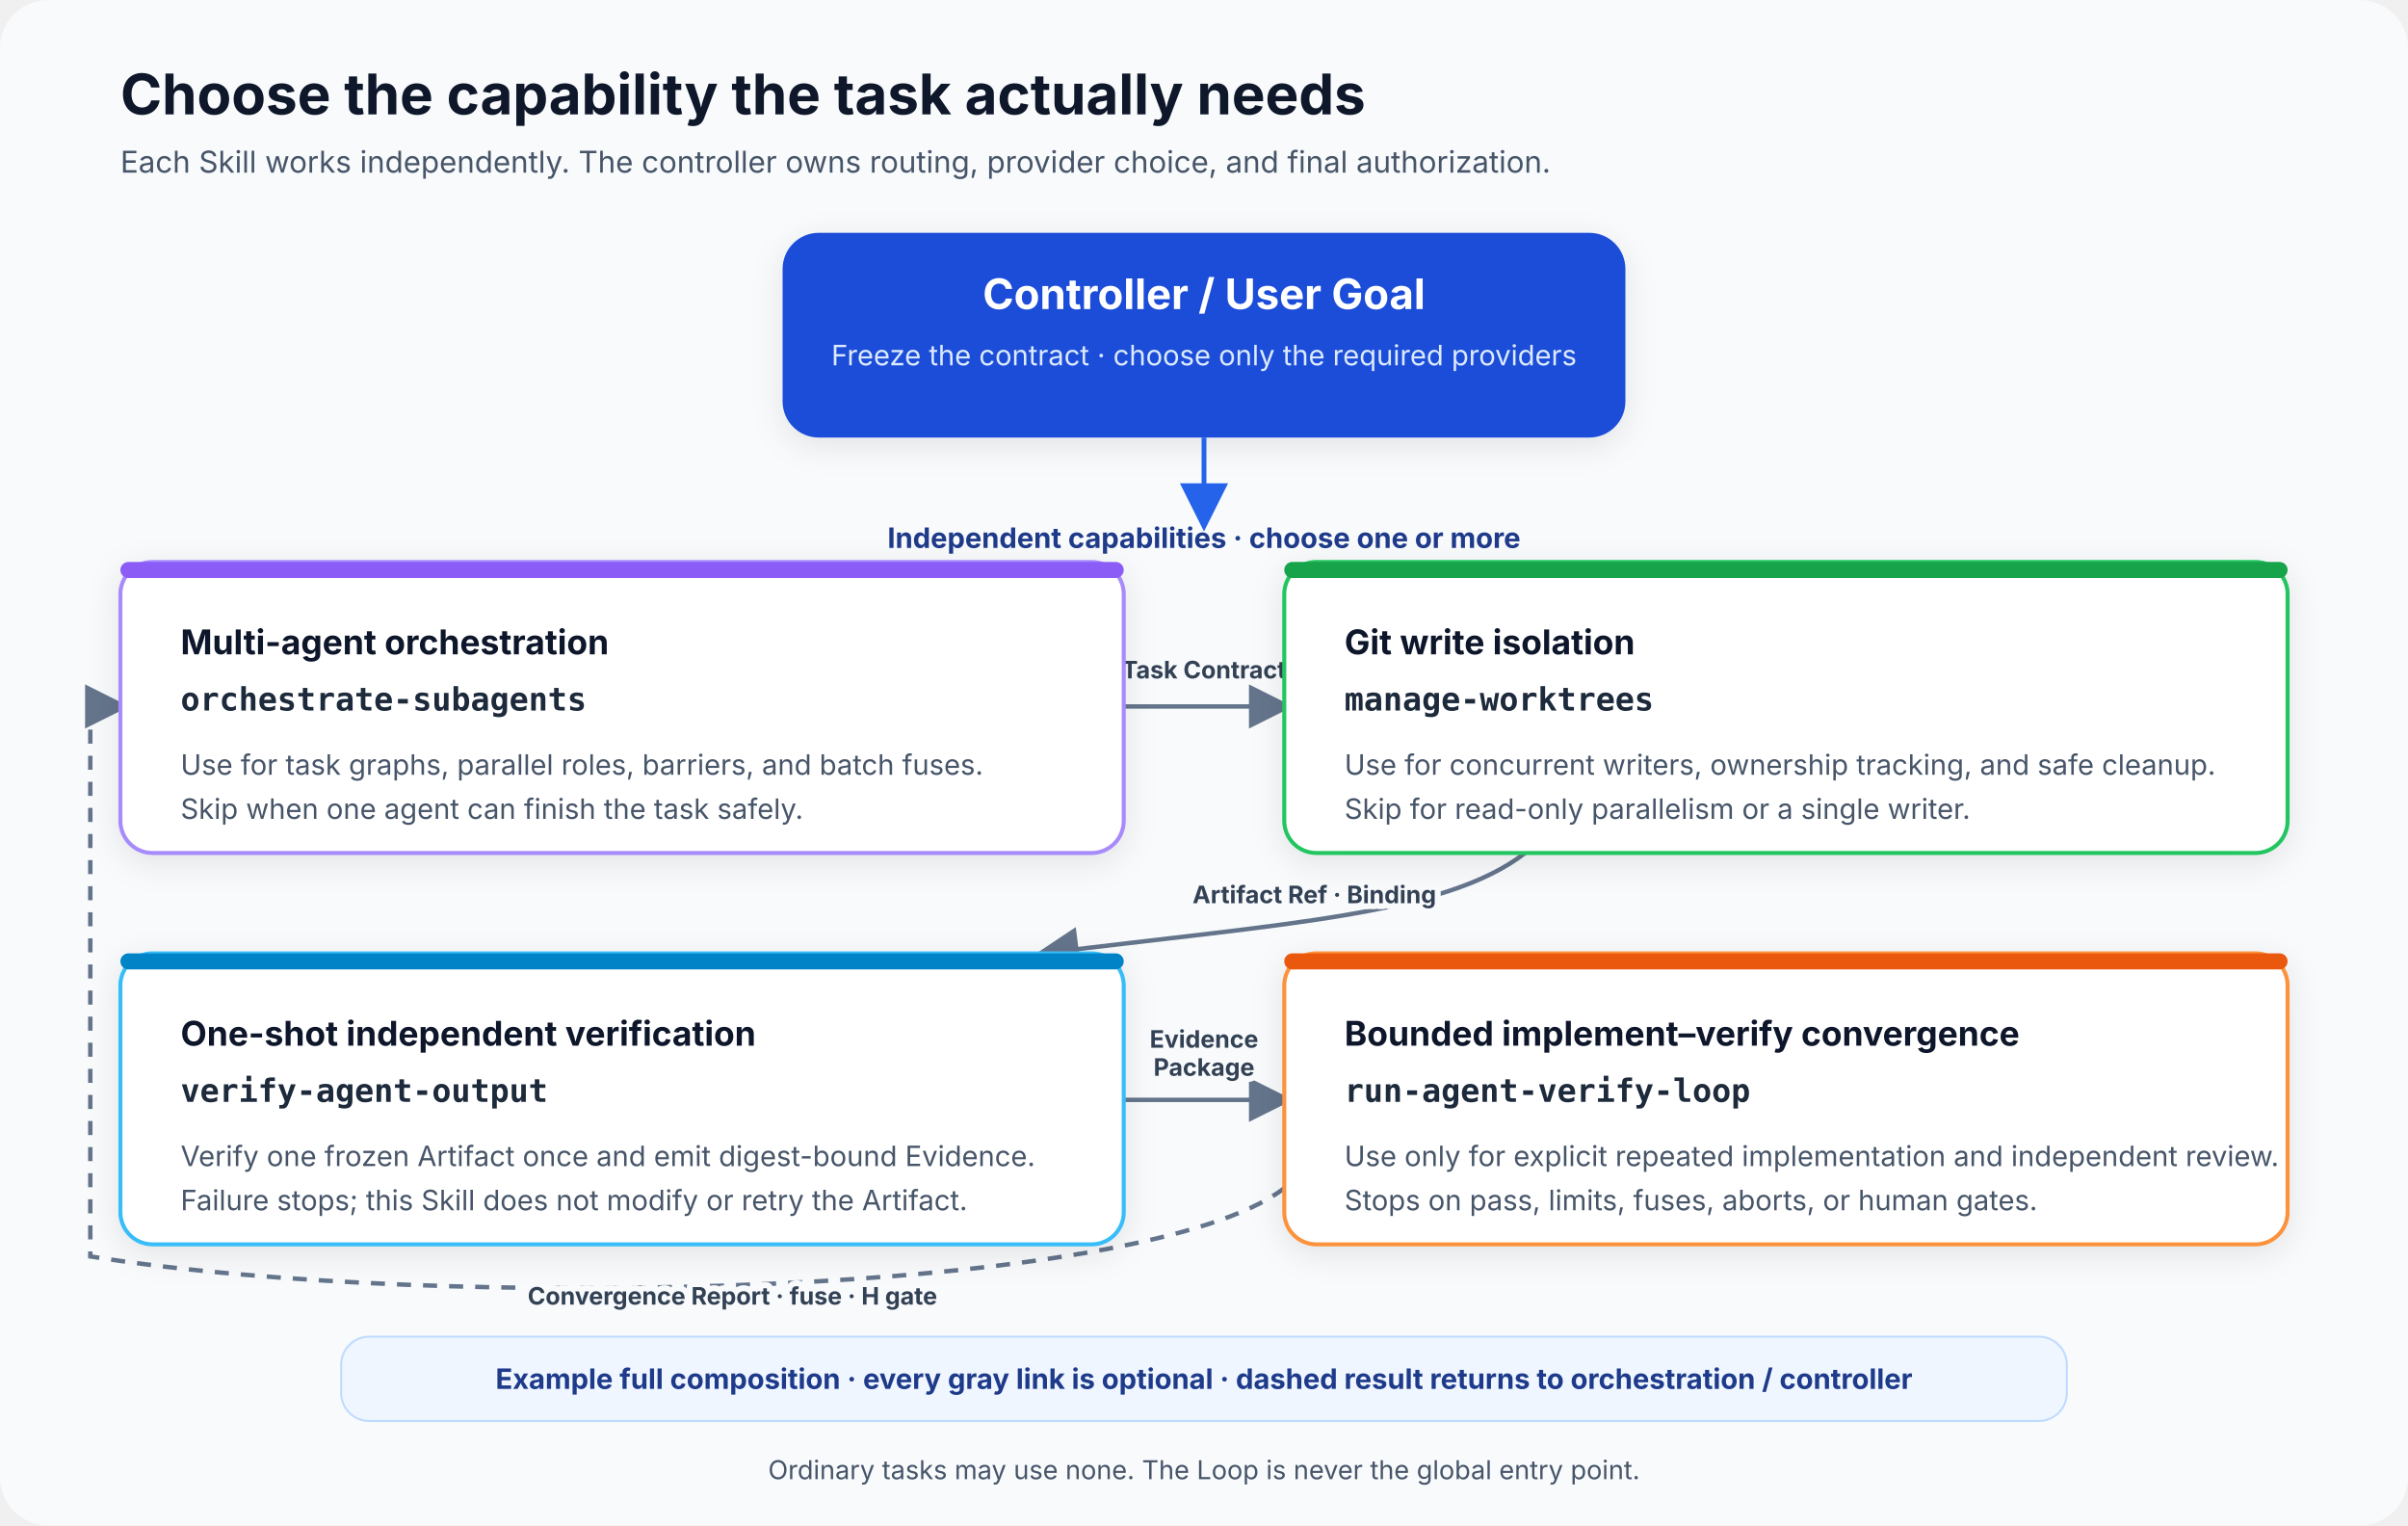
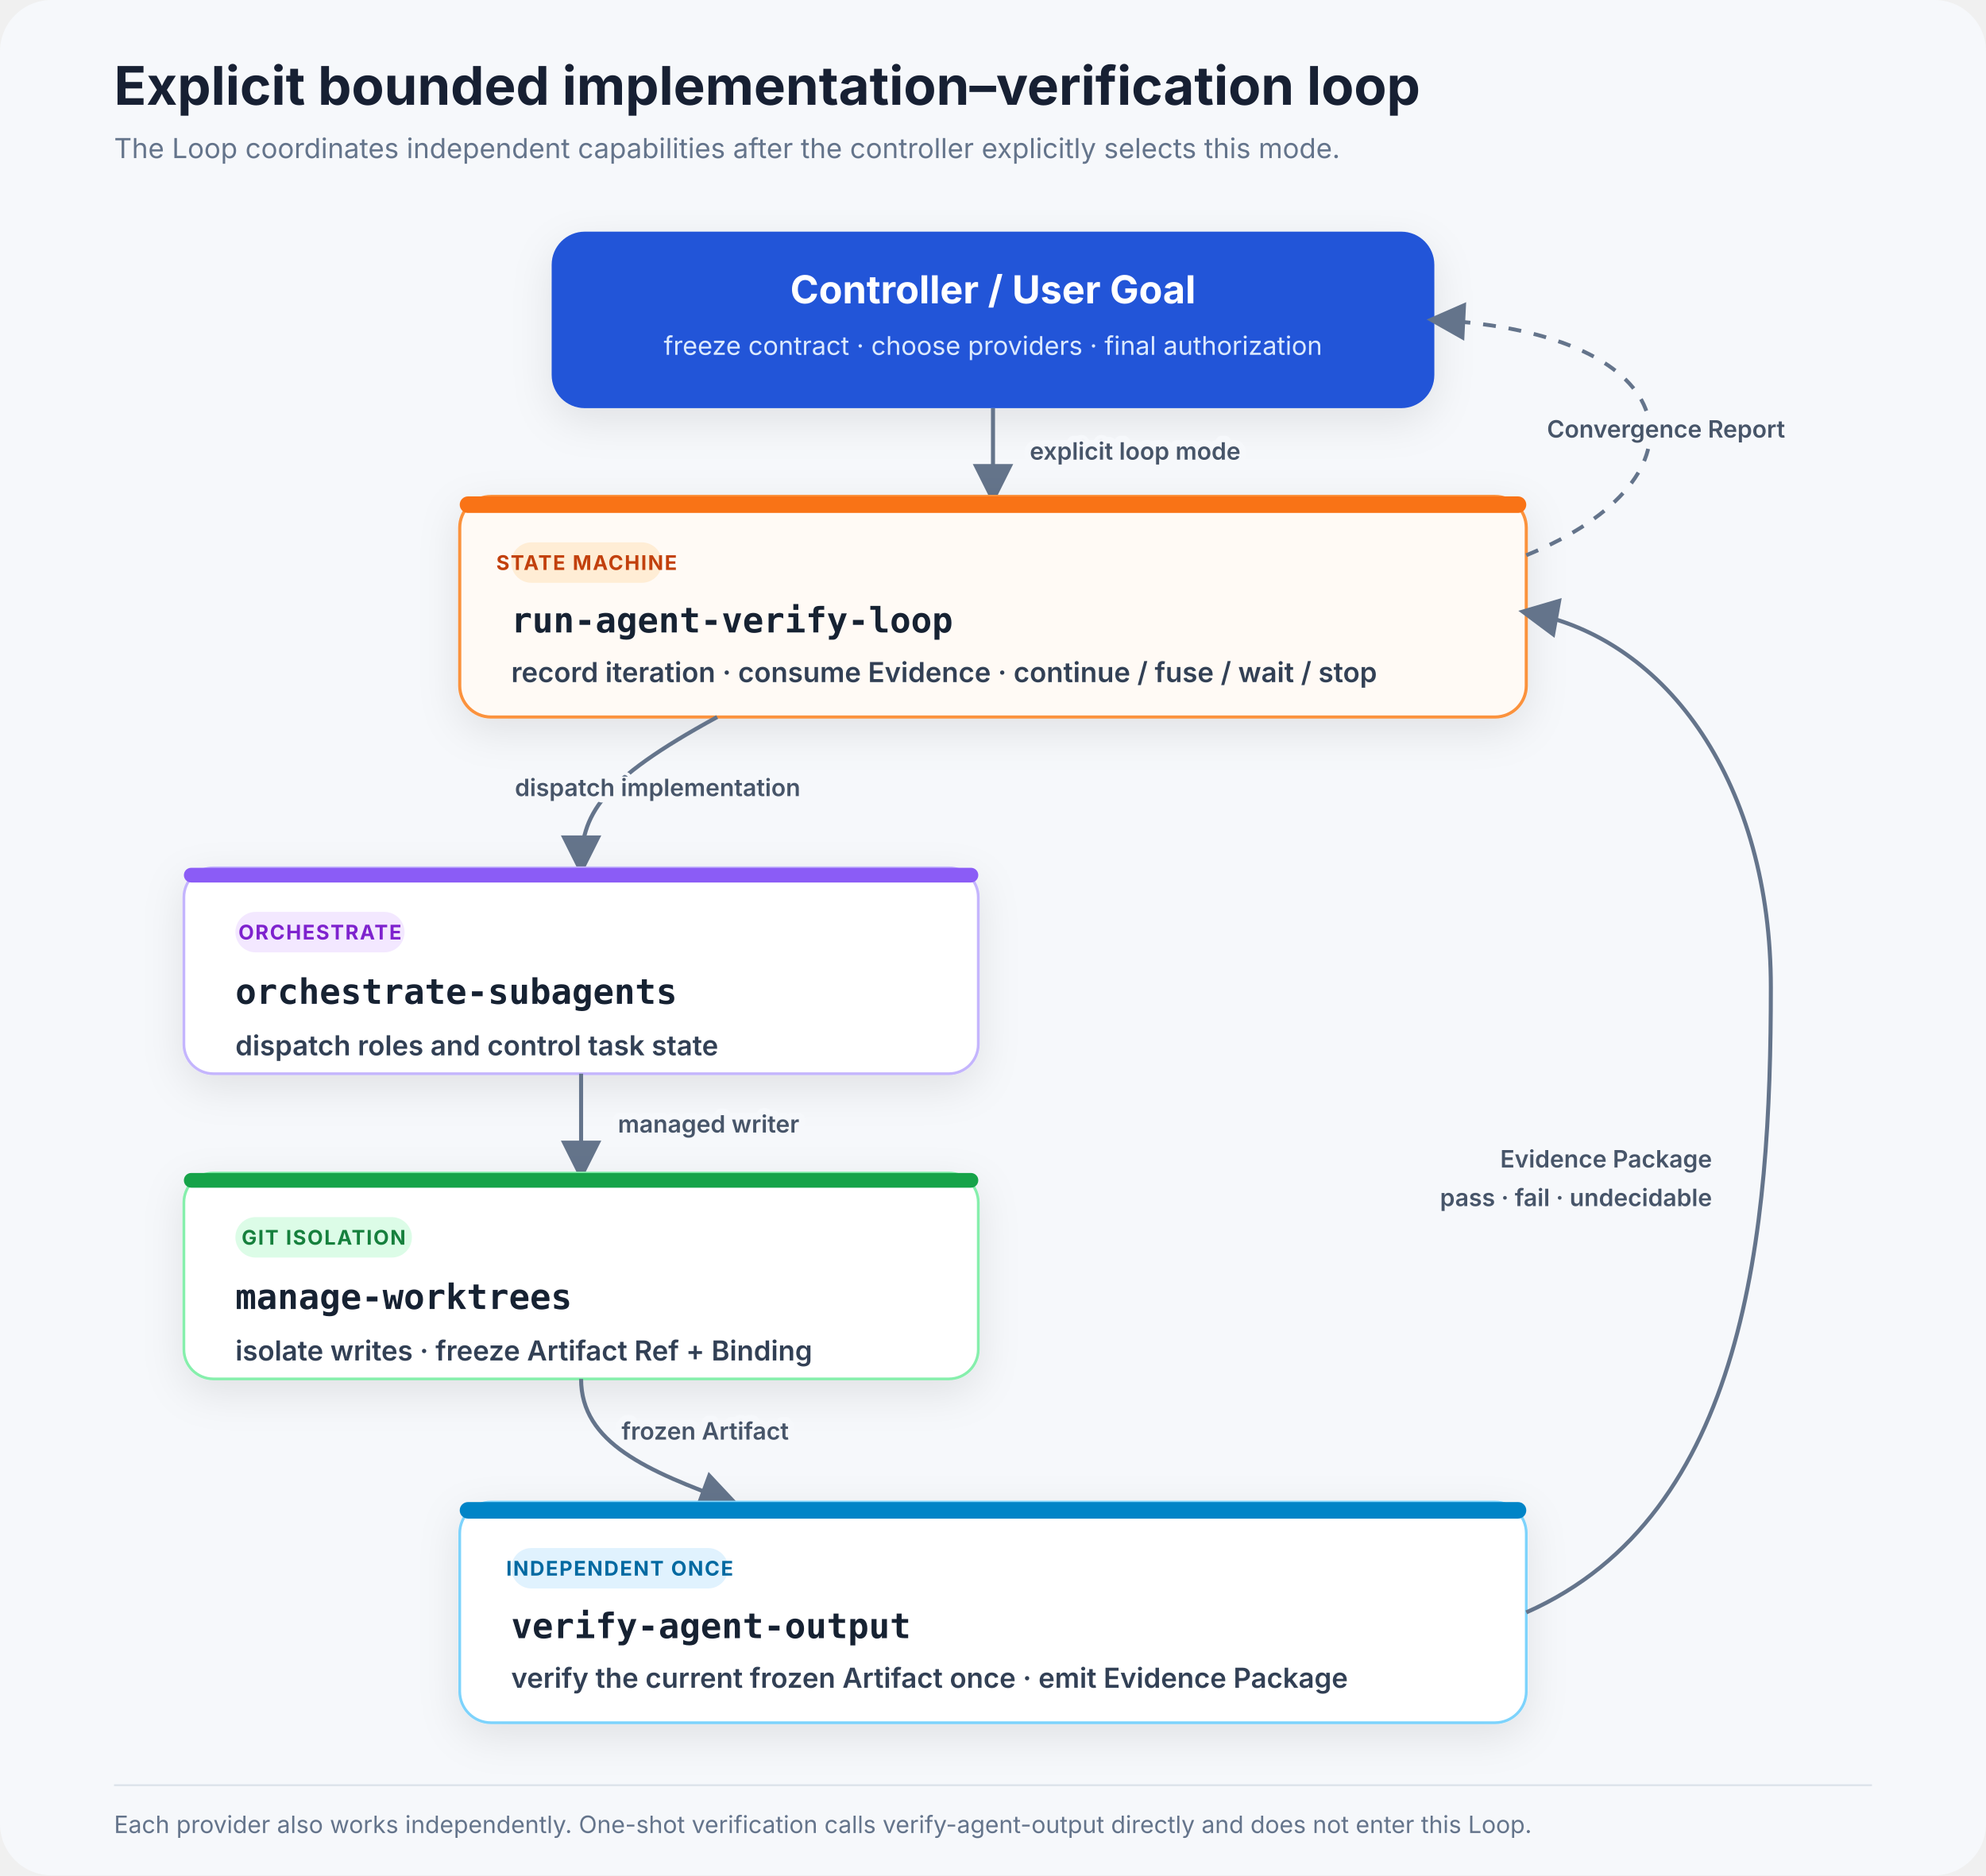
- <svg xmlns="http://www.w3.org/2000/svg" width="1200" height="760" viewBox="0 0 1200 760" role="img" aria-labelledby="title desc">
+ <svg xmlns="http://www.w3.org/2000/svg" width="1080" height="1020" viewBox="0 0 1080 1020" role="img" aria-labelledby="title desc">
  <defs>
-     <marker id="arrow" markerWidth="10" markerHeight="10" refX="8" refY="5" orient="auto" markerUnits="strokeWidth">
-       <path d="M0,0 L10,5 L0,10 z" fill="#2563eb" />
+     <marker id="arrow" markerWidth="10" markerHeight="10" refX="8" refY="5" orient="auto">
+       <path d="M0 0 L10 5 L0 10 Z" fill="#64748b" />
    </marker>
-     <marker id="arrowGray" markerWidth="10" markerHeight="10" refX="8" refY="5" orient="auto" markerUnits="strokeWidth">
-       <path d="M0,0 L10,5 L0,10 z" fill="#64748b" />
-     </marker>
-     <filter id="shadow" x="-15%" y="-15%" width="130%" height="140%">
-       <feDropShadow dx="0" dy="4" stdDeviation="8" flood-color="#0f172a" flood-opacity="0.09" />
+     <filter id="shadow" x="-15%" y="-20%" width="130%" height="150%">
+       <feDropShadow dx="0" dy="7" stdDeviation="11" flood-color="#0f172a" flood-opacity="0.09" />
    </filter>
    <style>
-       .bg{fill:#f8fafc}.title{font:700 28px -apple-system,BlinkMacSystemFont,"Segoe UI",sans-serif;fill:#0f172a}.subtitle{font:400 15px -apple-system,BlinkMacSystemFont,"Segoe UI",sans-serif;fill:#475569}.controller-title{font:700 21px -apple-system,BlinkMacSystemFont,"Segoe UI",sans-serif;fill:#fff}.controller-copy{font:400 14px -apple-system,BlinkMacSystemFont,"Segoe UI",sans-serif;fill:#dbeafe}.capability{font:700 17px -apple-system,BlinkMacSystemFont,"Segoe UI",sans-serif;fill:#0f172a}.skill-name{font:700 16px ui-monospace,SFMono-Regular,Menlo,Consolas,monospace;fill:#1e293b}.copy{font:400 14px -apple-system,BlinkMacSystemFont,"Segoe UI",sans-serif;fill:#475569}.edge{fill:none;stroke:#2563eb;stroke-width:2.4;marker-end:url(#arrow)}.flow{fill:none;stroke:#64748b;stroke-width:2.2;marker-end:url(#arrowGray)}.flow-dashed{fill:none;stroke:#64748b;stroke-width:2.2;stroke-dasharray:7 6;marker-end:url(#arrowGray)}.flow-label{font:700 12px -apple-system,BlinkMacSystemFont,"Segoe UI",sans-serif;fill:#334155;paint-order:stroke;stroke:#f8fafc;stroke-width:6px;stroke-linejoin:round}.contract-title{font:700 14px -apple-system,BlinkMacSystemFont,"Segoe UI",sans-serif;fill:#1e3a8a}.contract-copy{font:400 13px -apple-system,BlinkMacSystemFont,"Segoe UI",sans-serif;fill:#475569}.legend{font:400 13px -apple-system,BlinkMacSystemFont,"Segoe UI",sans-serif;fill:#475569}
+       .bg{fill:#f6f8fb}.title{font:700 29px -apple-system,BlinkMacSystemFont,"Segoe UI",sans-serif;fill:#172033}.subtitle{font:400 15px -apple-system,BlinkMacSystemFont,"Segoe UI",sans-serif;fill:#64748b}.controller-name{font:700 21px -apple-system,BlinkMacSystemFont,"Segoe UI",sans-serif;fill:#fff}.controller-copy{font:400 14px -apple-system,BlinkMacSystemFont,"Segoe UI",sans-serif;fill:#dbeafe}.name{font:700 19px ui-monospace,SFMono-Regular,Menlo,Consolas,monospace;fill:#172033}.role{font:600 15px -apple-system,BlinkMacSystemFont,"Segoe UI",sans-serif;fill:#334155}.copy{font:400 13px -apple-system,BlinkMacSystemFont,"Segoe UI",sans-serif;fill:#718096}.loop-copy{font:400 13px -apple-system,BlinkMacSystemFont,"Segoe UI",sans-serif;fill:#9a4f0d}.edge{fill:none;stroke:#64748b;stroke-width:2.2;marker-end:url(#arrow)}.edge-dashed{fill:none;stroke:#64748b;stroke-width:2.1;stroke-dasharray:7 7;marker-end:url(#arrow)}.label{font:600 13px -apple-system,BlinkMacSystemFont,"Segoe UI",sans-serif;fill:#475569;paint-order:stroke;stroke:#f6f8fb;stroke-width:7px;stroke-linejoin:round}.footer{font:400 13px -apple-system,BlinkMacSystemFont,"Segoe UI",sans-serif;fill:#64748b}.pill{font:700 11px -apple-system,BlinkMacSystemFont,"Segoe UI",sans-serif;letter-spacing:.7px}
    </style>
  </defs>
-   <rect class="bg" width="1200" height="760" rx="24" />
-   <text class="title" x="60" y="57">Choose the capability the task actually needs</text>
-   <text class="subtitle" x="60" y="86">Each Skill works independently. The controller owns routing, provider choice, and final authorization.</text>
+   <rect class="bg" width="1080" height="1020" rx="28" />
+   <text class="title" x="62" y="57">Explicit bounded implementation–verification loop</text>
+   <text class="subtitle" x="62" y="86">The Loop coordinates independent capabilities after the controller explicitly selects this mode.</text>
  <g filter="url(#shadow)">
-     <rect x="390" y="116" width="420" height="102" rx="18" fill="#1d4ed8" />
-     <text class="controller-title" x="600" y="154" text-anchor="middle">Controller / User Goal</text>
-     <text class="controller-copy" x="600" y="182" text-anchor="middle">Freeze the contract · choose only the required providers</text>
+     <rect x="300" y="126" width="480" height="96" rx="18" fill="#2454d8" />
+     <text class="controller-name" x="540" y="165" text-anchor="middle">Controller / User Goal</text>
+     <text class="controller-copy" x="540" y="193" text-anchor="middle">freeze contract · choose providers · final authorization</text>
  </g>
-   <path class="flow" d="M560 352 L640 352" />
-   <text class="flow-label" x="600" y="338" text-anchor="middle">Task Contract</text>
-   <path class="flow" d="M760 425 C720 456 640 460 520 475" />
-   <text class="flow-label" x="655" y="450" text-anchor="middle">Artifact Ref · Binding</text>
-   <path class="flow" d="M560 548 L640 548" />
-   <text class="flow-label" x="600" y="522" text-anchor="middle">Evidence</text>
-   <text class="flow-label" x="600" y="536" text-anchor="middle">Package</text>
-   <path class="flow-dashed" d="M640 592 C570 646 220 654 45 626 L45 352 L60 352" />
-   <text class="flow-label" x="365" y="650" text-anchor="middle">Convergence Report · fuse · H gate</text>
-   <path class="edge" d="M600 218 L600 260" />
-   <text class="contract-title" x="600" y="273" text-anchor="middle">Independent capabilities · choose one or more</text>
+   <path class="edge" d="M540 222 L540 270" />
+   <text class="label" x="560" y="250">explicit loop mode</text>
  <g filter="url(#shadow)">
-     <rect x="60" y="280" width="500" height="145" rx="16" fill="#fff" stroke="#a78bfa" stroke-width="2" />
-     <rect x="60" y="280" width="500" height="8" rx="4" fill="#8b5cf6" />
-     <text class="capability" x="90" y="326">Multi-agent orchestration</text>
-     <text class="skill-name" x="90" y="354">orchestrate-subagents</text>
-     <text class="copy" x="90" y="386">Use for task graphs, parallel roles, barriers, and batch fuses.</text>
-     <text class="copy" x="90" y="408">Skip when one agent can finish the task safely.</text>
+     <rect x="250" y="270" width="580" height="120" rx="17" fill="#fffaf5" stroke="#fb923c" stroke-width="1.7" />
+     <rect x="250" y="270" width="580" height="9" rx="4.5" fill="#f97316" />
+     <rect x="278" y="295" width="82" height="22" rx="11" fill="#ffedd5" />
+     <text class="pill" x="319" y="310" text-anchor="middle" fill="#c2410c">STATE MACHINE</text>
+     <text class="name" x="278" y="344">run-agent-verify-loop</text>
+     <text class="role" x="278" y="371">record iteration · consume Evidence · continue / fuse / wait / stop</text>
  </g>
+   <path class="edge" d="M390 390 C326 425 316 443 316 472" />
+   <text class="label" x="280" y="433">dispatch implementation</text>
  <g filter="url(#shadow)">
-     <rect x="640" y="280" width="500" height="145" rx="16" fill="#fff" stroke="#22c55e" stroke-width="2" />
-     <rect x="640" y="280" width="500" height="8" rx="4" fill="#16a34a" />
-     <text class="capability" x="670" y="326">Git write isolation</text>
-     <text class="skill-name" x="670" y="354">manage-worktrees</text>
-     <text class="copy" x="670" y="386">Use for concurrent writers, ownership tracking, and safe cleanup.</text>
-     <text class="copy" x="670" y="408">Skip for read-only parallelism or a single writer.</text>
+     <rect x="100" y="472" width="432" height="112" rx="16" fill="#fff" stroke="#c4b5fd" stroke-width="1.5" />
+     <rect x="100" y="472" width="432" height="8" rx="4" fill="#8b5cf6" />
+     <rect x="128" y="496" width="92" height="22" rx="11" fill="#f3e8ff" />
+     <text class="pill" x="174" y="511" text-anchor="middle" fill="#7e22ce">ORCHESTRATE</text>
+     <text class="name" x="128" y="546">orchestrate-subagents</text>
+     <text class="role" x="128" y="574">dispatch roles and control task state</text>
  </g>
+   <path class="edge" d="M316 584 L316 638" />
+   <text class="label" x="336" y="616">managed writer</text>
  <g filter="url(#shadow)">
-     <rect x="60" y="475" width="500" height="145" rx="16" fill="#fff" stroke="#38bdf8" stroke-width="2" />
-     <rect x="60" y="475" width="500" height="8" rx="4" fill="#0284c7" />
-     <text class="capability" x="90" y="521">One-shot independent verification</text>
-     <text class="skill-name" x="90" y="549">verify-agent-output</text>
-     <text class="copy" x="90" y="581">Verify one frozen Artifact once and emit digest-bound Evidence.</text>
-     <text class="copy" x="90" y="603">Failure stops; this Skill does not modify or retry the Artifact.</text>
+     <rect x="100" y="638" width="432" height="112" rx="16" fill="#fff" stroke="#86efac" stroke-width="1.5" />
+     <rect x="100" y="638" width="432" height="8" rx="4" fill="#16a34a" />
+     <rect x="128" y="662" width="96" height="22" rx="11" fill="#dcfce7" />
+     <text class="pill" x="176" y="677" text-anchor="middle" fill="#15803d">GIT ISOLATION</text>
+     <text class="name" x="128" y="712">manage-worktrees</text>
+     <text class="role" x="128" y="740">isolate writes · freeze Artifact Ref + Binding</text>
  </g>
+   <path class="edge" d="M316 750 C316 785 352 800 398 817" />
+   <text class="label" x="338" y="783">frozen Artifact</text>
  <g filter="url(#shadow)">
-     <rect x="640" y="475" width="500" height="145" rx="16" fill="#fff" stroke="#fb923c" stroke-width="2" />
-     <rect x="640" y="475" width="500" height="8" rx="4" fill="#ea580c" />
-     <text class="capability" x="670" y="521">Bounded implement–verify convergence</text>
-     <text class="skill-name" x="670" y="549">run-agent-verify-loop</text>
-     <text class="copy" x="670" y="581">Use only for explicit repeated implementation and independent review.</text>
-     <text class="copy" x="670" y="603">Stops on pass, limits, fuses, aborts, or human gates.</text>
+     <rect x="250" y="817" width="580" height="120" rx="17" fill="#fff" stroke="#7dd3fc" stroke-width="1.5" />
+     <rect x="250" y="817" width="580" height="9" rx="4.5" fill="#0284c7" />
+     <rect x="278" y="842" width="118" height="22" rx="11" fill="#e0f2fe" />
+     <text class="pill" x="337" y="857" text-anchor="middle" fill="#0369a1">INDEPENDENT ONCE</text>
+     <text class="name" x="278" y="891">verify-agent-output</text>
+     <text class="role" x="278" y="918">verify the current frozen Artifact once · emit Evidence Package</text>
  </g>
-   <g>
-     <rect x="170" y="666" width="860" height="42" rx="14" fill="#eff6ff" stroke="#bfdbfe" />
-     <text class="contract-title" x="600" y="692" text-anchor="middle">Example full composition · every gray link is optional · dashed result returns to orchestration / controller</text>
-   </g>
-   <text class="legend" x="600" y="737" text-anchor="middle">Ordinary tasks may use none. The Loop is never the global entry point.</text>
+   <path class="edge" d="M830 877 C950 824 963 669 963 537 C963 428 908 347 830 333" />
+   <text class="label" x="931" y="635" text-anchor="end">Evidence Package</text>
+   <text class="label" x="931" y="656" text-anchor="end">pass · fail · undecidable</text>
+   <path class="edge-dashed" d="M830 302 C933 260 919 181 780 174" />
+   <text class="label" x="906" y="238" text-anchor="middle">Convergence Report</text>
+   <line x1="62" y1="971" x2="1018" y2="971" stroke="#dbe2ea" />
+   <text class="footer" x="62" y="997">Each provider also works independently. One-shot verification calls verify-agent-output directly and does not enter this Loop.</text>
</svg>
